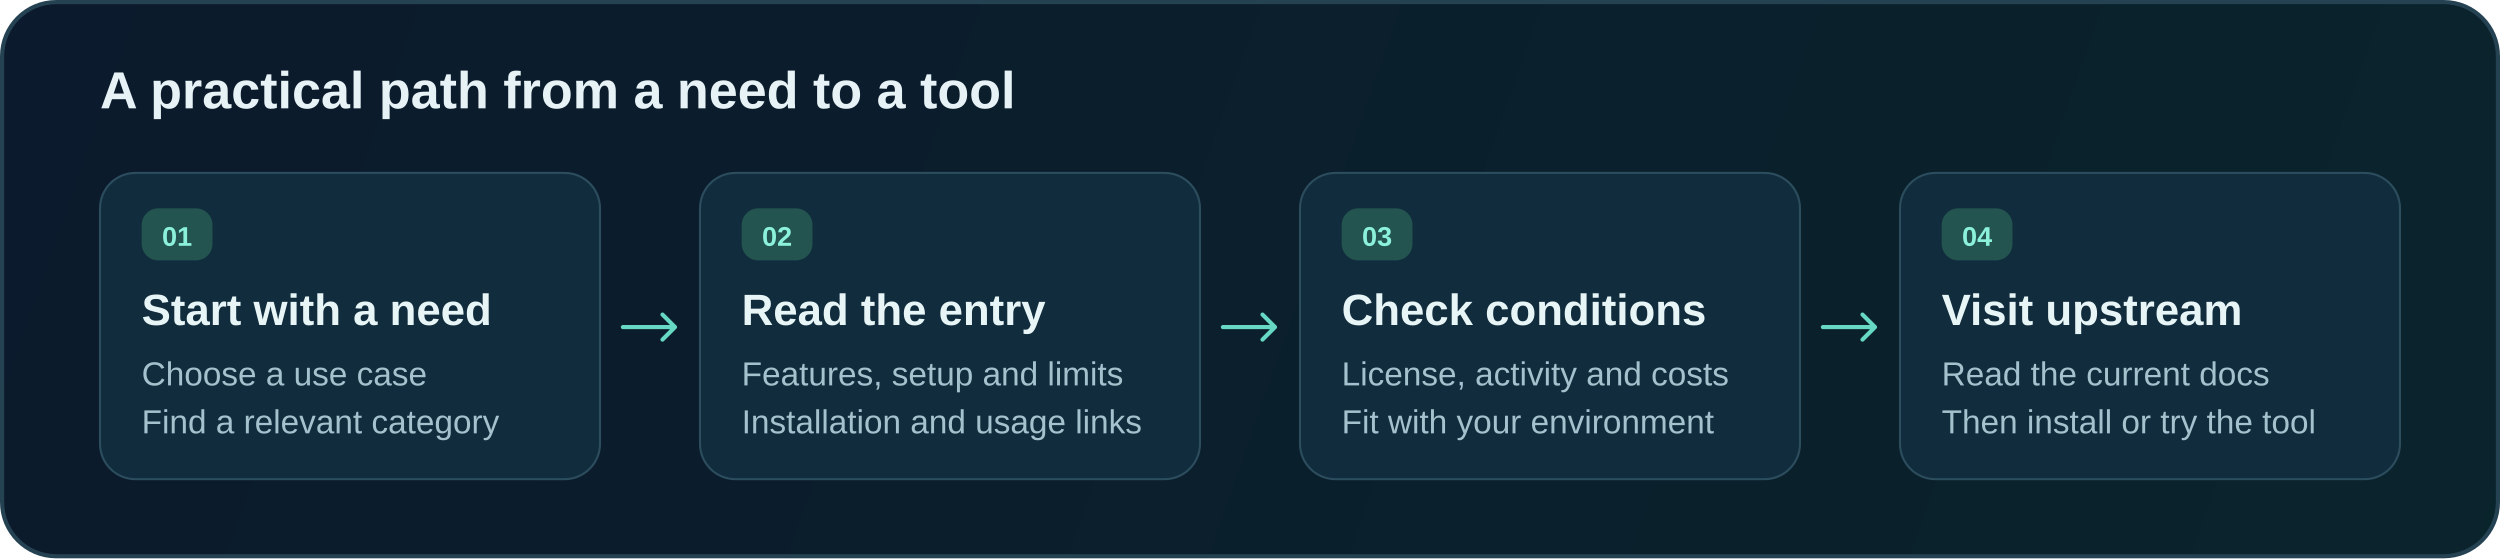
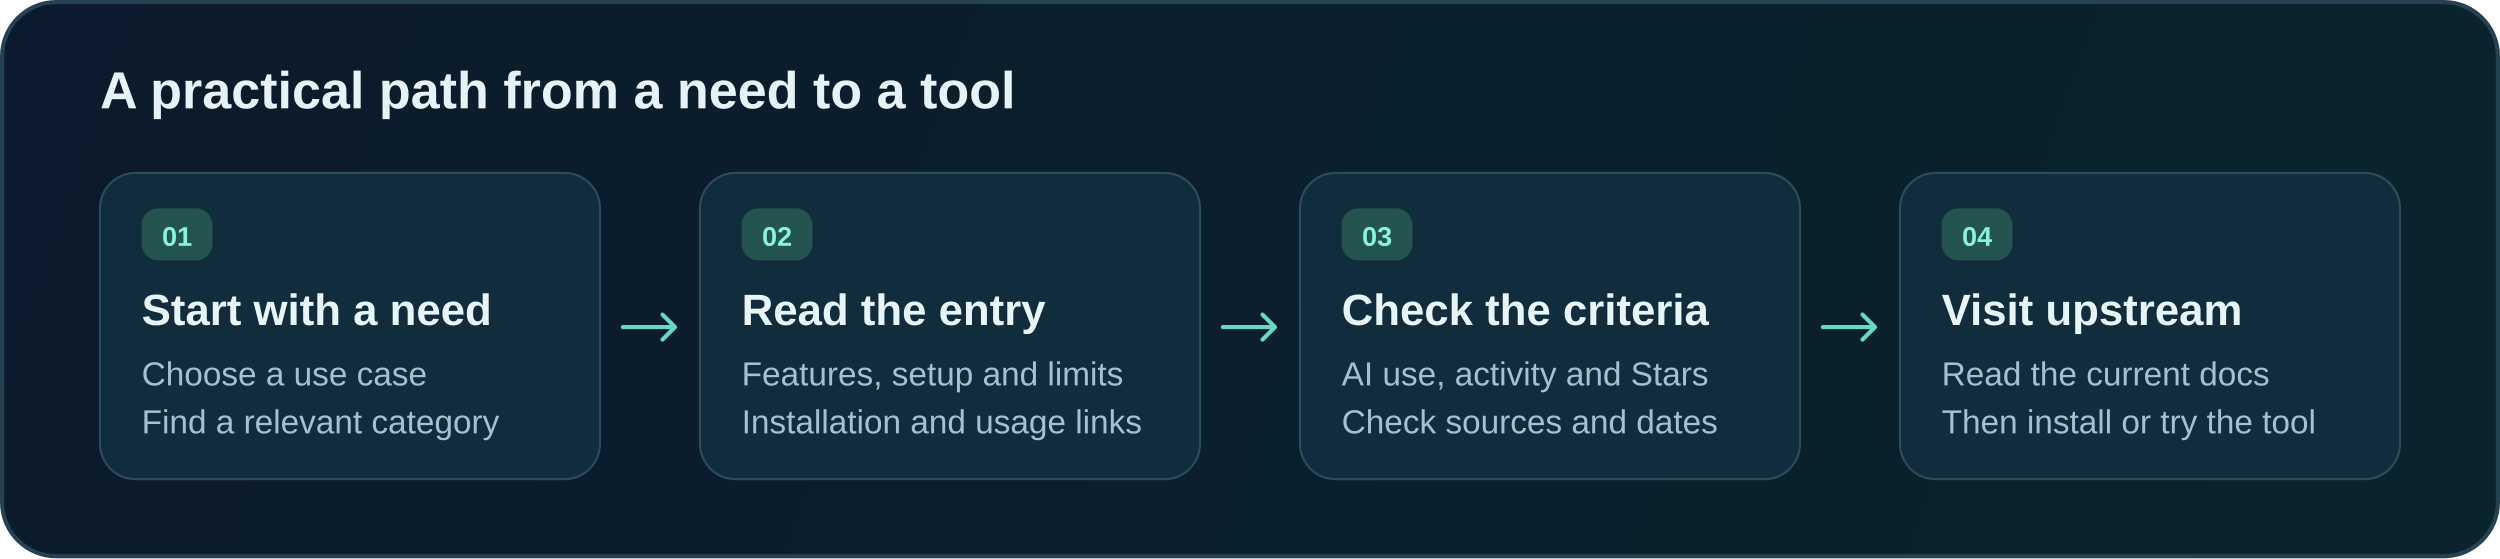
<svg xmlns="http://www.w3.org/2000/svg" width="1200" height="268" viewBox="0 0 1200 268" fill="none" role="img" aria-labelledby="title desc">
  <defs>
    <linearGradient id="bg" x1="0" y1="0" x2="1200" y2="420" gradientUnits="userSpaceOnUse">
      <stop stop-color="#0B1A2C" />
      <stop offset="1" stop-color="#0A242C" />
    </linearGradient>
  </defs>
  <rect x="1" y="1" width="1198" height="266" rx="26" fill="url(#bg)" stroke="#254253" stroke-width="2" />
  <text x="48" y="52" fill="#E7F2F6" font-family="Arial, Helvetica, PingFang SC, Microsoft YaHei, sans-serif" font-size="25" font-weight="700">A practical path from a need to a tool</text>
  <rect x="48" y="83" width="240" height="147" rx="17" fill="#102C3D" stroke="#2C4D5E" />
  <rect x="68" y="100" width="34" height="25" rx="8" fill="#23544F" />
  <text x="85" y="118" fill="#8BF1D8" font-family="Arial, Helvetica, PingFang SC, Microsoft YaHei, sans-serif" font-size="13" font-weight="700" text-anchor="middle">01</text>
  <text x="68" y="156" fill="#E8F5F6" font-family="Arial, Helvetica, PingFang SC, Microsoft YaHei, sans-serif" font-size="21" font-weight="700">Start with a need</text>
  <text x="68" y="185" fill="#A4C2CD" font-family="Arial, Helvetica, PingFang SC, Microsoft YaHei, sans-serif" font-size="16" font-weight="400">Choose a use case</text>
  <text x="68" y="208" fill="#A4C2CD" font-family="Arial, Helvetica, PingFang SC, Microsoft YaHei, sans-serif" font-size="16" font-weight="400">Find a relevant category</text>
  <path d="M299 157H324M318 151L324 157L318 163" stroke="#67D8C3" stroke-width="2" stroke-linecap="round" stroke-linejoin="round" />
  <rect x="336" y="83" width="240" height="147" rx="17" fill="#102C3D" stroke="#2C4D5E" />
  <rect x="356" y="100" width="34" height="25" rx="8" fill="#23544F" />
  <text x="373" y="118" fill="#8BF1D8" font-family="Arial, Helvetica, PingFang SC, Microsoft YaHei, sans-serif" font-size="13" font-weight="700" text-anchor="middle">02</text>
  <text x="356" y="156" fill="#E8F5F6" font-family="Arial, Helvetica, PingFang SC, Microsoft YaHei, sans-serif" font-size="21" font-weight="700">Read the entry</text>
  <text x="356" y="185" fill="#A4C2CD" font-family="Arial, Helvetica, PingFang SC, Microsoft YaHei, sans-serif" font-size="16" font-weight="400">Features, setup and limits</text>
  <text x="356" y="208" fill="#A4C2CD" font-family="Arial, Helvetica, PingFang SC, Microsoft YaHei, sans-serif" font-size="16" font-weight="400">Installation and usage links</text>
  <path d="M587 157H612M606 151L612 157L606 163" stroke="#67D8C3" stroke-width="2" stroke-linecap="round" stroke-linejoin="round" />
  <rect x="624" y="83" width="240" height="147" rx="17" fill="#102C3D" stroke="#2C4D5E" />
  <rect x="644" y="100" width="34" height="25" rx="8" fill="#23544F" />
  <text x="661" y="118" fill="#8BF1D8" font-family="Arial, Helvetica, PingFang SC, Microsoft YaHei, sans-serif" font-size="13" font-weight="700" text-anchor="middle">03</text>
-   <text x="644" y="156" fill="#E8F5F6" font-family="Arial, Helvetica, PingFang SC, Microsoft YaHei, sans-serif" font-size="21" font-weight="700">Check conditions</text>
-   <text x="644" y="185" fill="#A4C2CD" font-family="Arial, Helvetica, PingFang SC, Microsoft YaHei, sans-serif" font-size="16" font-weight="400">License, activity and costs</text>
-   <text x="644" y="208" fill="#A4C2CD" font-family="Arial, Helvetica, PingFang SC, Microsoft YaHei, sans-serif" font-size="16" font-weight="400">Fit with your environment</text>
+   <text x="644" y="156" fill="#E8F5F6" font-family="Arial, Helvetica, PingFang SC, Microsoft YaHei, sans-serif" font-size="21" font-weight="700">Check the criteria</text>
+   <text x="644" y="185" fill="#A4C2CD" font-family="Arial, Helvetica, PingFang SC, Microsoft YaHei, sans-serif" font-size="16" font-weight="400">AI use, activity and Stars</text>
+   <text x="644" y="208" fill="#A4C2CD" font-family="Arial, Helvetica, PingFang SC, Microsoft YaHei, sans-serif" font-size="16" font-weight="400">Check sources and dates</text>
  <path d="M875 157H900M894 151L900 157L894 163" stroke="#67D8C3" stroke-width="2" stroke-linecap="round" stroke-linejoin="round" />
  <rect x="912" y="83" width="240" height="147" rx="17" fill="#102C3D" stroke="#2C4D5E" />
  <rect x="932" y="100" width="34" height="25" rx="8" fill="#23544F" />
  <text x="949" y="118" fill="#8BF1D8" font-family="Arial, Helvetica, PingFang SC, Microsoft YaHei, sans-serif" font-size="13" font-weight="700" text-anchor="middle">04</text>
  <text x="932" y="156" fill="#E8F5F6" font-family="Arial, Helvetica, PingFang SC, Microsoft YaHei, sans-serif" font-size="21" font-weight="700">Visit upstream</text>
  <text x="932" y="185" fill="#A4C2CD" font-family="Arial, Helvetica, PingFang SC, Microsoft YaHei, sans-serif" font-size="16" font-weight="400">Read the current docs</text>
  <text x="932" y="208" fill="#A4C2CD" font-family="Arial, Helvetica, PingFang SC, Microsoft YaHei, sans-serif" font-size="16" font-weight="400">Then install or try the tool</text>
</svg>
